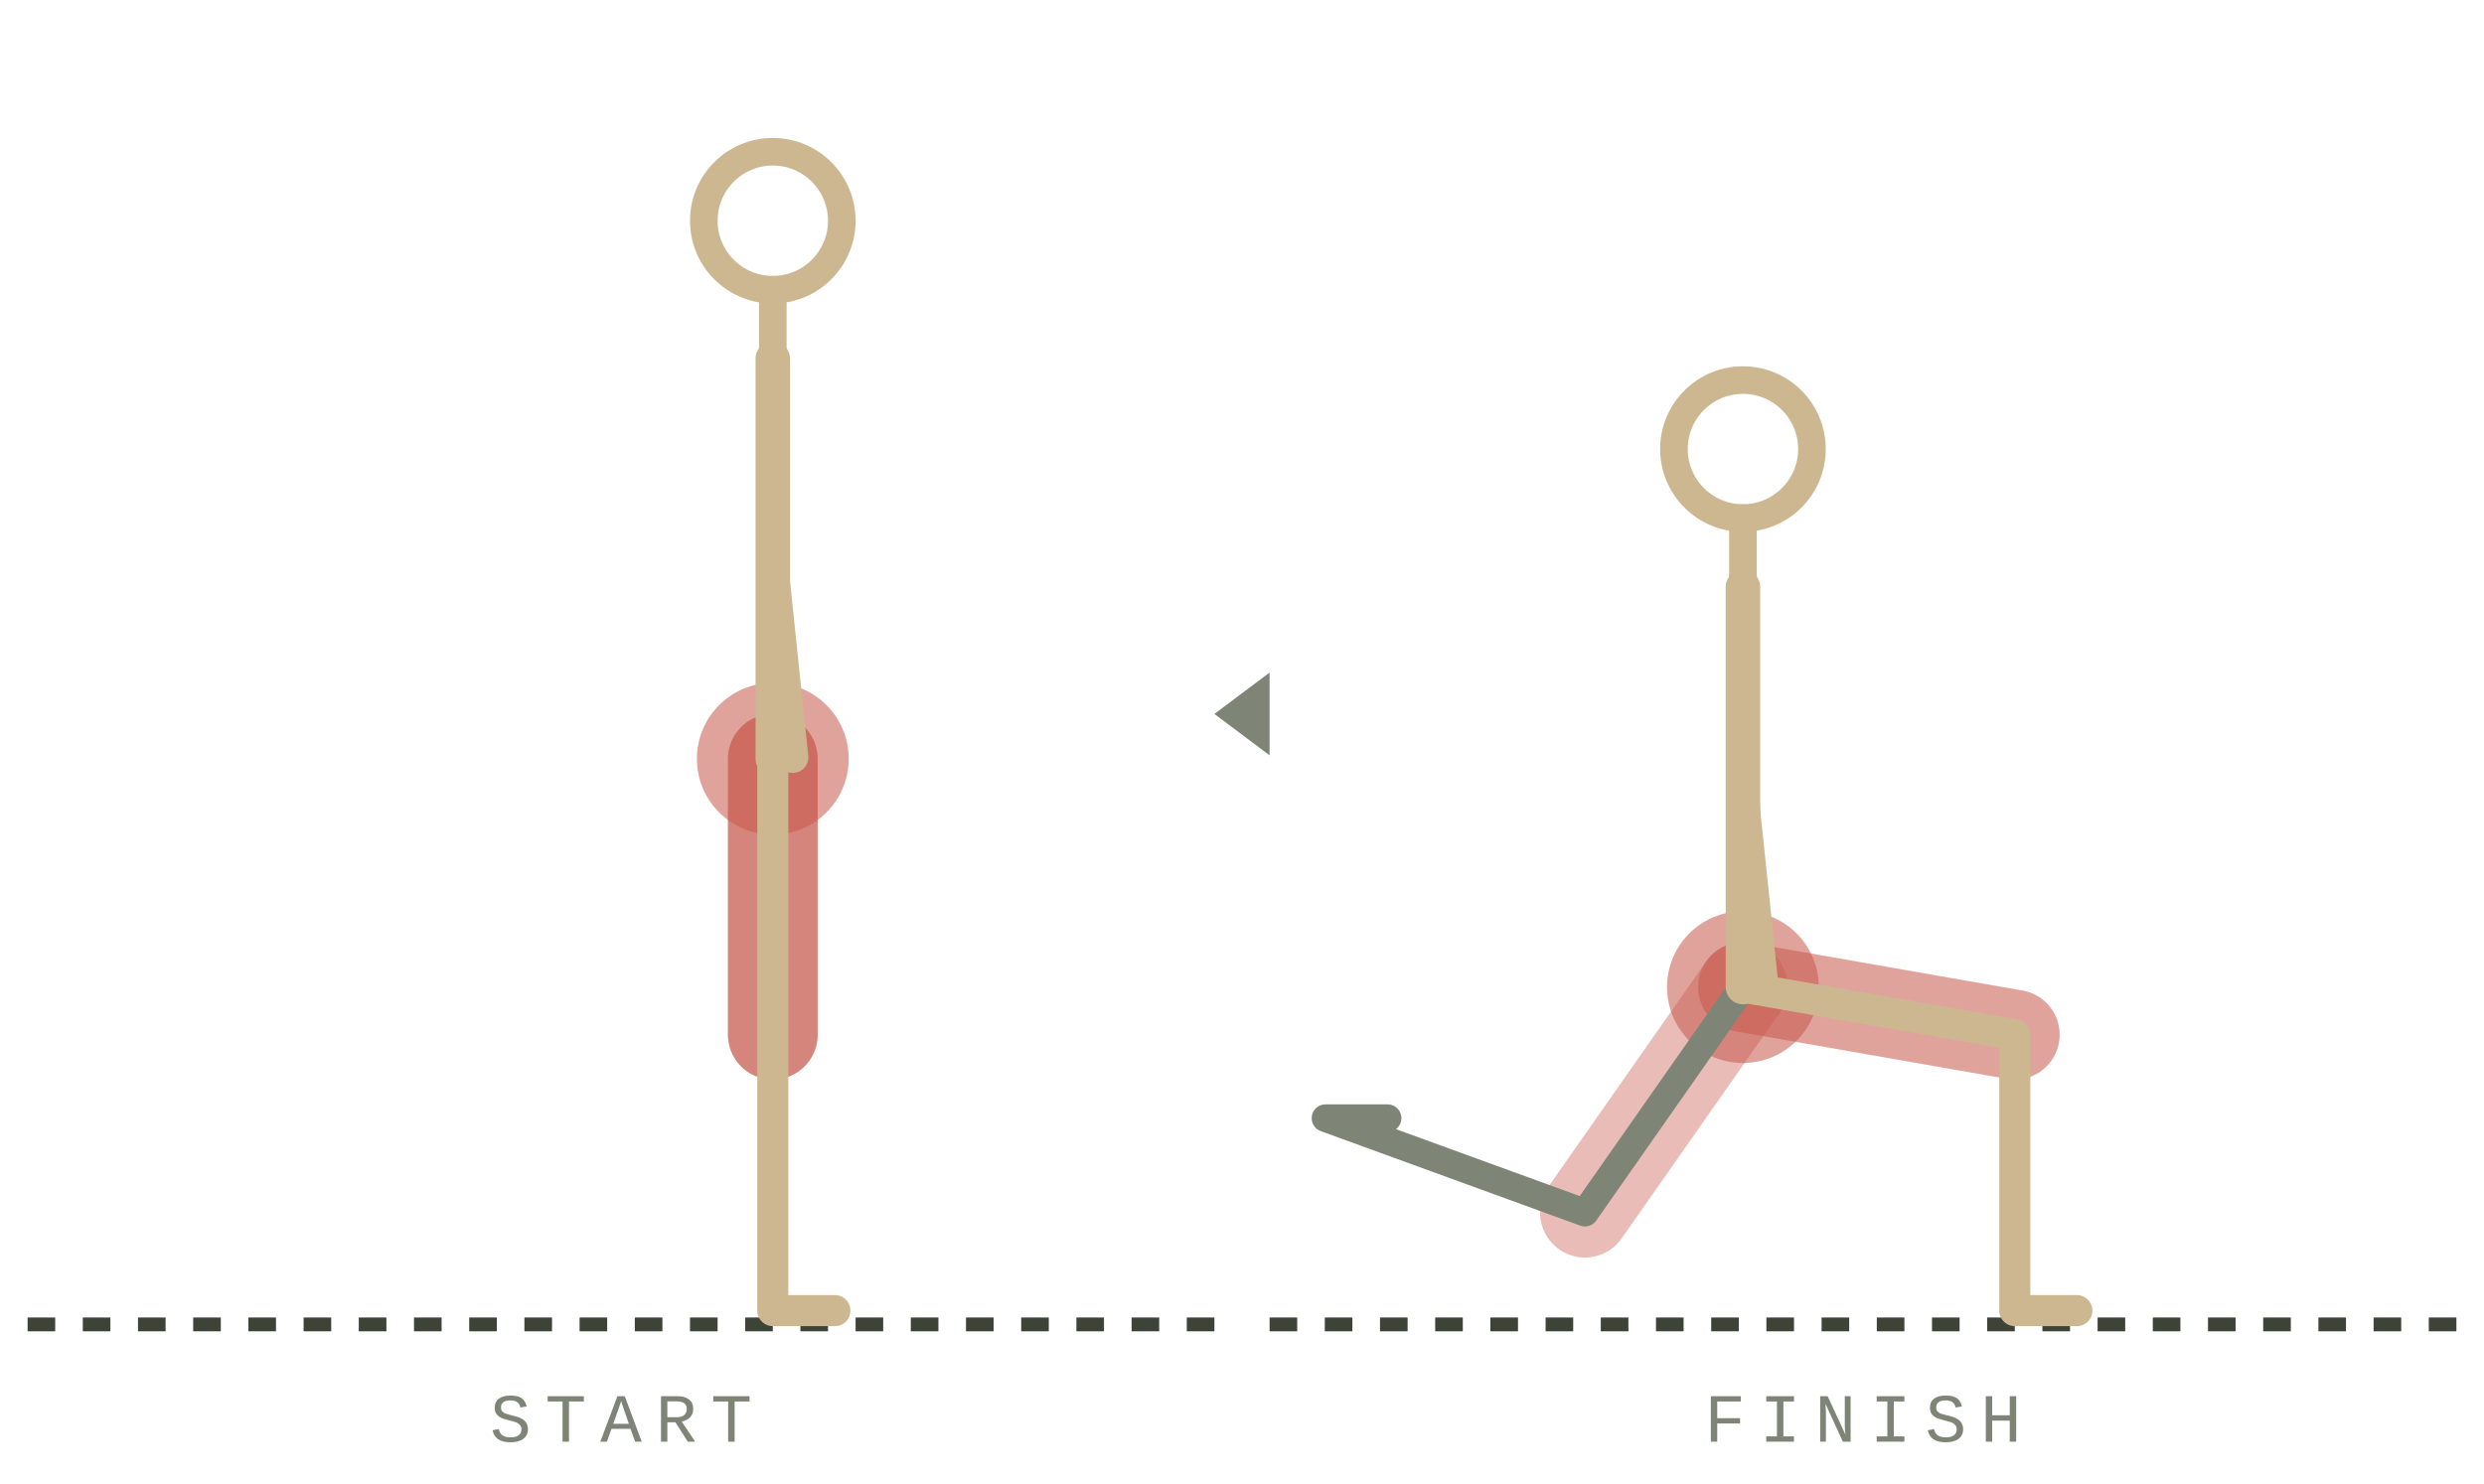
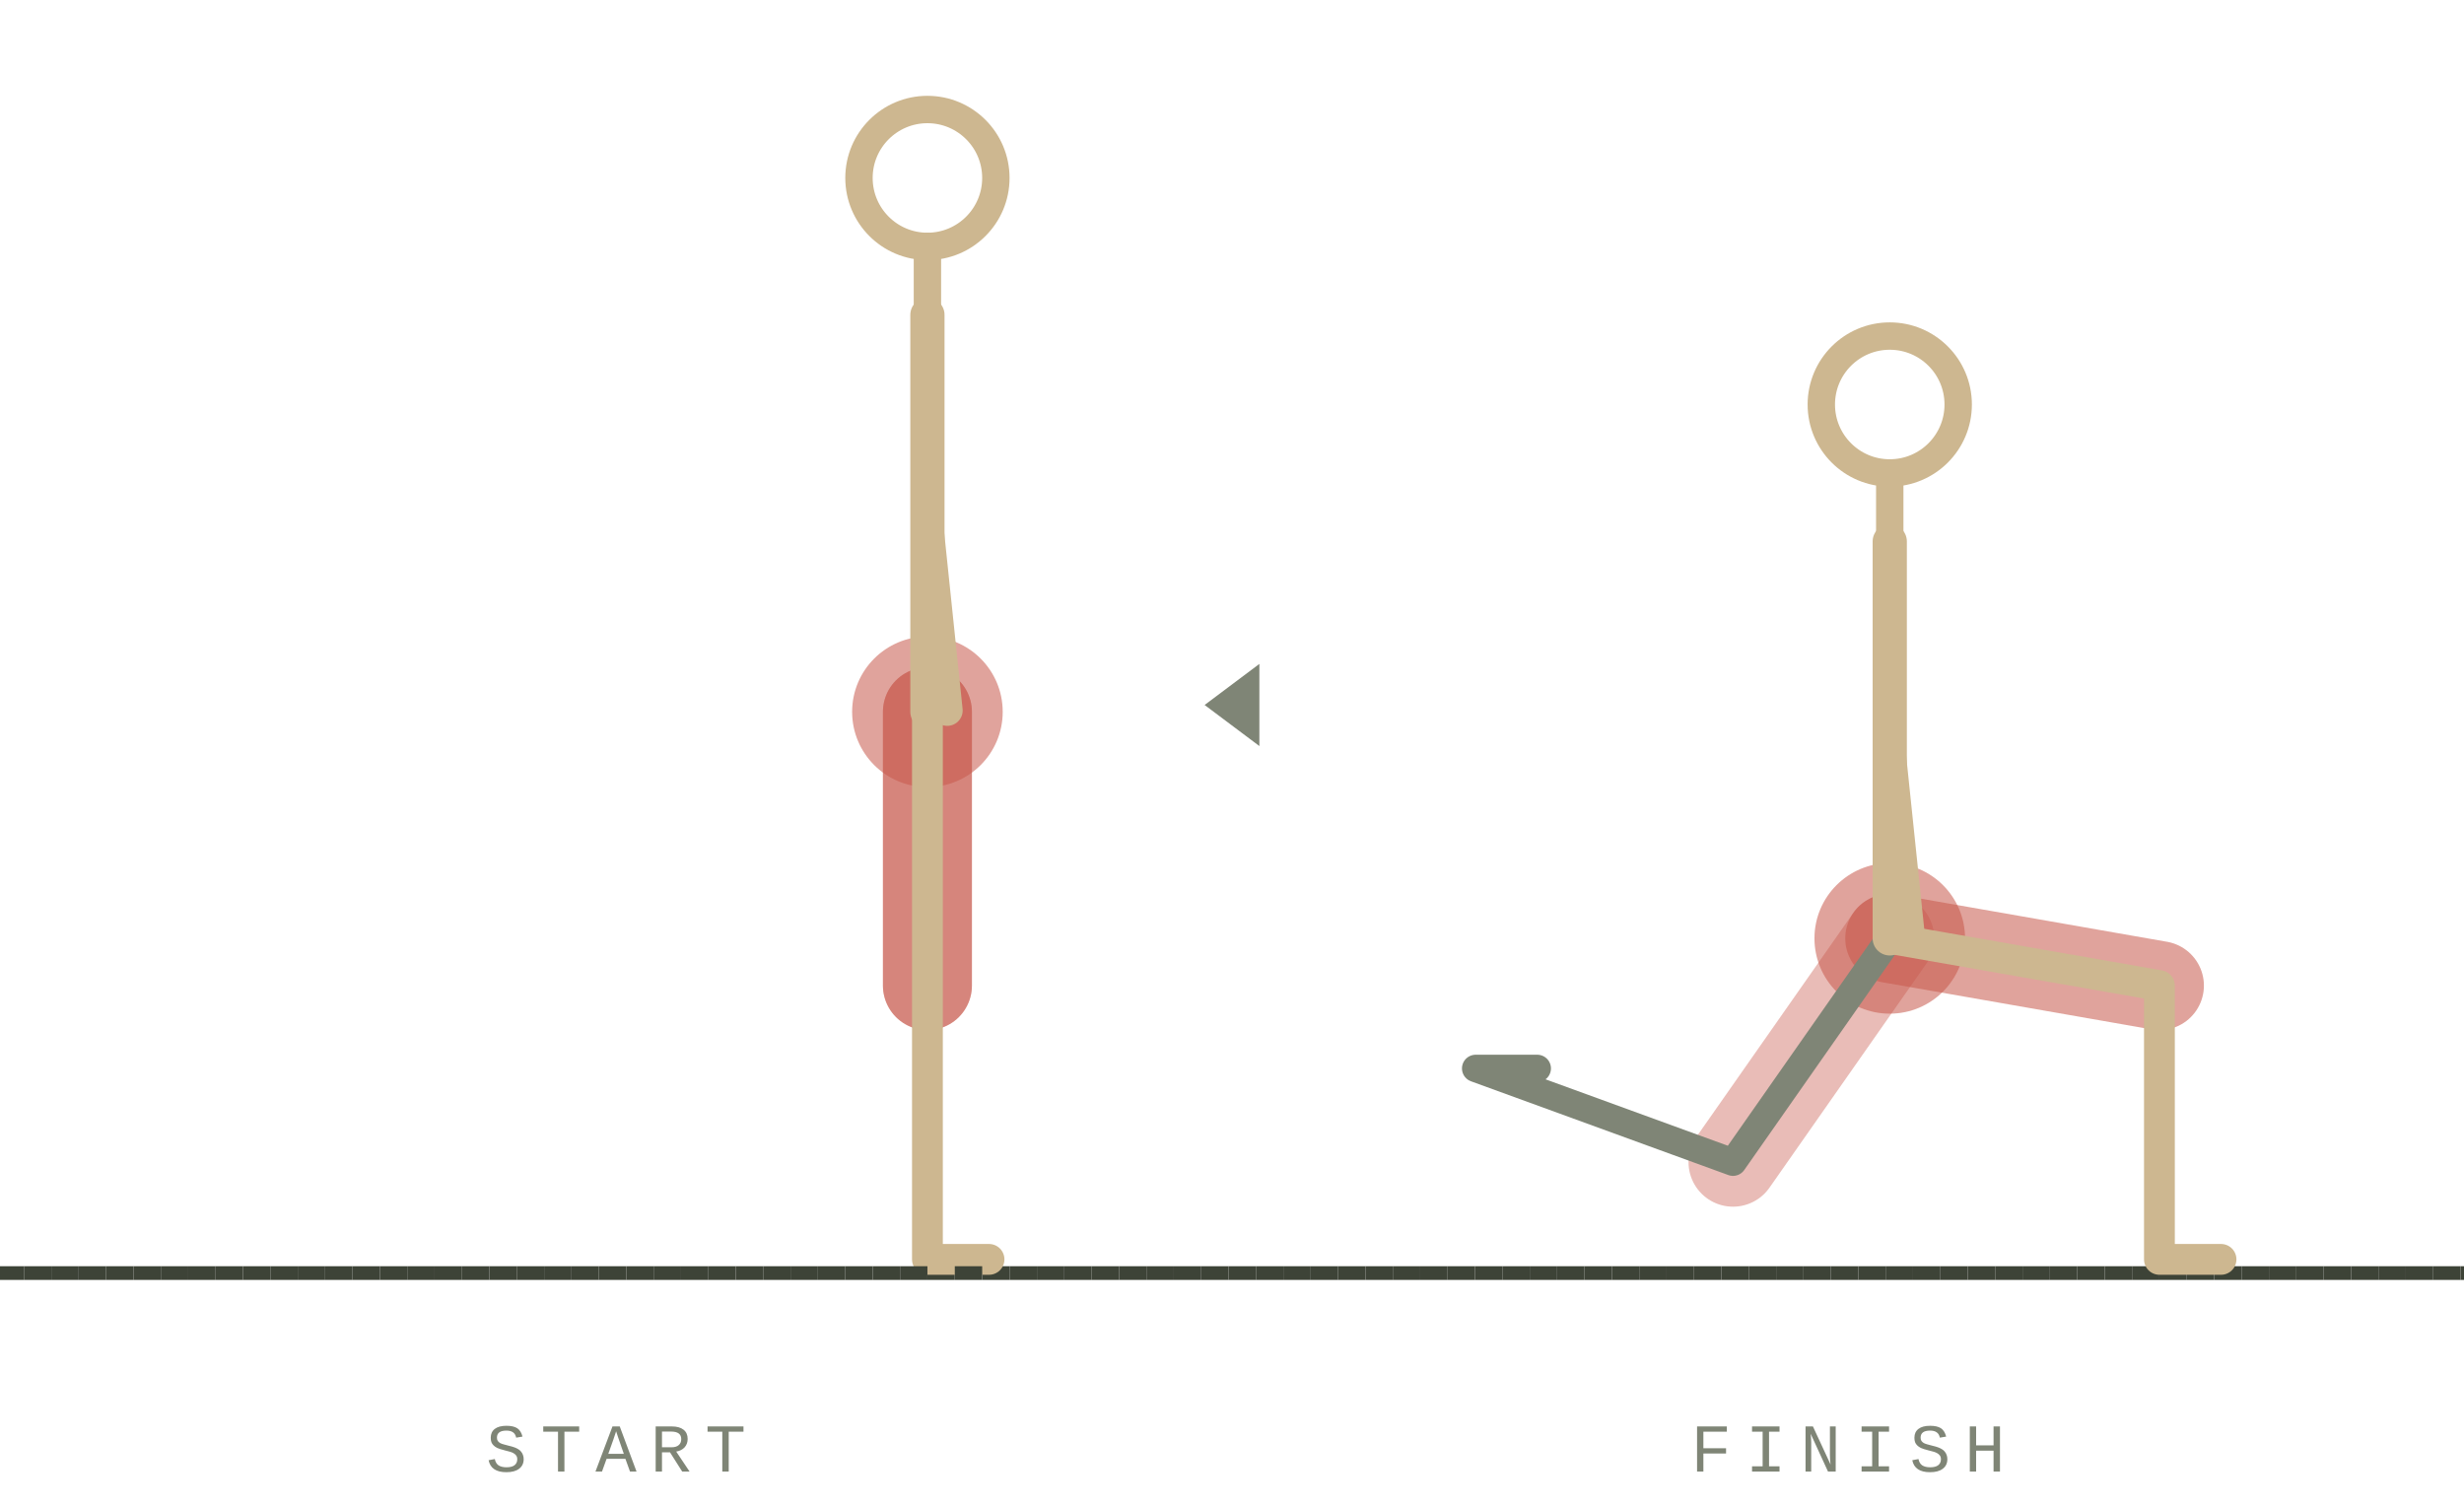
- <svg xmlns="http://www.w3.org/2000/svg" viewBox="0 0 360 215" role="img" aria-label="revlunge start and finish positions">
+ <svg xmlns="http://www.w3.org/2000/svg" viewBox="0 6 360 220" role="img" aria-label="revlunge start and finish positions">
  <g>
-     <line x1="4" y1="192" x2="176" y2="192" stroke="#3d4337" stroke-width="2" stroke-dasharray="4 4" />
-     <polyline points="112.0,110.0 112.0,150.0" fill="none" stroke="#c7584a" stroke-width="13" stroke-linecap="round" stroke-linejoin="round" opacity="0.55" />
-     <polyline points="112.0,110.0 112.0,150.0" fill="none" stroke="#c7584a" stroke-width="13" stroke-linecap="round" stroke-linejoin="round" opacity="0.4" />
-     <circle cx="112.0" cy="110.0" r="11" fill="#c7584a" opacity="0.55" />
-     <polyline points="112.0,110.0 112.0,150.0 112.0,190.0 121.0,190.0" fill="none" stroke="#7f8576" stroke-width="4" stroke-linecap="round" stroke-linejoin="round" opacity="1" />
-     <polyline points="112.0,110.0 112.0,52.0" fill="none" stroke="#cdb790" stroke-width="5" stroke-linecap="round" stroke-linejoin="round" opacity="1" />
-     <polyline points="112.0,52.0 112.0,42.0" fill="none" stroke="#cdb790" stroke-width="4" stroke-linecap="round" stroke-linejoin="round" opacity="1" />
-     <circle cx="112.0" cy="32.0" r="10.0" fill="none" stroke="#cdb790" stroke-width="4" />
-     <polyline points="112.0,110.0 112.0,150.0 112.0,190.0 121.0,190.0" fill="none" stroke="#cdb790" stroke-width="4.5" stroke-linecap="round" stroke-linejoin="round" opacity="1" />
-     <polyline points="112.0,52.0 112.0,82.0 114.9,109.8" fill="none" stroke="#cdb790" stroke-width="4.5" stroke-linecap="round" stroke-linejoin="round" opacity="1" />
-     <text x="90" y="209" text-anchor="middle" font-family="Consolas,'Courier New',monospace" font-size="10" letter-spacing="2" fill="#7f8576">START</text>
+     <g transform="translate(23.5 0.0) scale(1.0)">
+       <line x1="-400" y1="192" x2="580" y2="192" stroke="#3d4337" stroke-width="2" stroke-dasharray="4 4" />
+       <polyline points="112.0,110.0 112.0,150.0" fill="none" stroke="#c7584a" stroke-width="13" stroke-linecap="round" stroke-linejoin="round" opacity="0.55" />
+       <polyline points="112.0,110.0 112.0,150.0" fill="none" stroke="#c7584a" stroke-width="13" stroke-linecap="round" stroke-linejoin="round" opacity="0.4" />
+       <circle cx="112.0" cy="110.0" r="11" fill="#c7584a" opacity="0.55" />
+       <polyline points="112.0,110.0 112.0,150.0 112.0,190.0 121.0,190.0" fill="none" stroke="#7f8576" stroke-width="4" stroke-linecap="round" stroke-linejoin="round" opacity="1" />
+       <polyline points="112.0,110.0 112.0,52.0" fill="none" stroke="#cdb790" stroke-width="5" stroke-linecap="round" stroke-linejoin="round" opacity="1" />
+       <polyline points="112.0,52.0 112.0,42.0" fill="none" stroke="#cdb790" stroke-width="4" stroke-linecap="round" stroke-linejoin="round" opacity="1" />
+       <circle cx="112.0" cy="32.0" r="10.0" fill="none" stroke="#cdb790" stroke-width="4" />
+       <polyline points="112.0,110.0 112.0,150.0 112.0,190.0 121.0,190.0" fill="none" stroke="#cdb790" stroke-width="4.5" stroke-linecap="round" stroke-linejoin="round" opacity="1" />
+       <polyline points="112.0,52.0 112.0,82.0 114.9,109.8" fill="none" stroke="#cdb790" stroke-width="4.5" stroke-linecap="round" stroke-linejoin="round" opacity="1" />
+     </g>
+     <text x="90" y="221" text-anchor="middle" font-family="Consolas,'Courier New',monospace" font-size="10" letter-spacing="2" fill="#7f8576">START</text>
  </g>
  <g transform="translate(180,0)">
-     <line x1="4" y1="192" x2="176" y2="192" stroke="#3d4337" stroke-width="2" stroke-dasharray="4 4" />
-     <polyline points="72.6,143.1 112.0,150.0" fill="none" stroke="#c7584a" stroke-width="13" stroke-linecap="round" stroke-linejoin="round" opacity="0.55" />
-     <polyline points="72.6,143.1 49.7,175.8" fill="none" stroke="#c7584a" stroke-width="13" stroke-linecap="round" stroke-linejoin="round" opacity="0.4" />
-     <circle cx="72.6" cy="143.1" r="11" fill="#c7584a" opacity="0.55" />
-     <polyline points="72.6,143.1 49.7,175.8 12.1,162.1 21.1,162.1" fill="none" stroke="#7f8576" stroke-width="4" stroke-linecap="round" stroke-linejoin="round" opacity="1" />
-     <polyline points="72.6,143.1 72.6,85.1" fill="none" stroke="#cdb790" stroke-width="5" stroke-linecap="round" stroke-linejoin="round" opacity="1" />
-     <polyline points="72.6,85.1 72.6,75.1" fill="none" stroke="#cdb790" stroke-width="4" stroke-linecap="round" stroke-linejoin="round" opacity="1" />
-     <circle cx="72.6" cy="65.1" r="10.0" fill="none" stroke="#cdb790" stroke-width="4" />
-     <polyline points="72.6,143.1 112.0,150.0 112.0,190.0 121.0,190.0" fill="none" stroke="#cdb790" stroke-width="4.5" stroke-linecap="round" stroke-linejoin="round" opacity="1" />
-     <polyline points="72.6,85.1 72.6,115.1 75.5,142.9" fill="none" stroke="#cdb790" stroke-width="4.5" stroke-linecap="round" stroke-linejoin="round" opacity="1" />
-     <text x="90" y="209" text-anchor="middle" font-family="Consolas,'Courier New',monospace" font-size="10" letter-spacing="2" fill="#7f8576">FINISH</text>
+     <g transform="translate(23.5 0.0) scale(1.0)">
+       <line x1="-400" y1="192" x2="580" y2="192" stroke="#3d4337" stroke-width="2" stroke-dasharray="4 4" />
+       <polyline points="72.6,143.1 112.0,150.0" fill="none" stroke="#c7584a" stroke-width="13" stroke-linecap="round" stroke-linejoin="round" opacity="0.55" />
+       <polyline points="72.6,143.1 49.7,175.8" fill="none" stroke="#c7584a" stroke-width="13" stroke-linecap="round" stroke-linejoin="round" opacity="0.4" />
+       <circle cx="72.6" cy="143.1" r="11" fill="#c7584a" opacity="0.55" />
+       <polyline points="72.6,143.1 49.7,175.8 12.1,162.1 21.1,162.1" fill="none" stroke="#7f8576" stroke-width="4" stroke-linecap="round" stroke-linejoin="round" opacity="1" />
+       <polyline points="72.6,143.1 72.6,85.1" fill="none" stroke="#cdb790" stroke-width="5" stroke-linecap="round" stroke-linejoin="round" opacity="1" />
+       <polyline points="72.6,85.1 72.6,75.1" fill="none" stroke="#cdb790" stroke-width="4" stroke-linecap="round" stroke-linejoin="round" opacity="1" />
+       <circle cx="72.6" cy="65.1" r="10.0" fill="none" stroke="#cdb790" stroke-width="4" />
+       <polyline points="72.6,143.1 112.0,150.0 112.0,190.0 121.0,190.0" fill="none" stroke="#cdb790" stroke-width="4.5" stroke-linecap="round" stroke-linejoin="round" opacity="1" />
+       <polyline points="72.6,85.1 72.6,115.1 75.5,142.9" fill="none" stroke="#cdb790" stroke-width="4.5" stroke-linecap="round" stroke-linejoin="round" opacity="1" />
+     </g>
+     <text x="90" y="221" text-anchor="middle" font-family="Consolas,'Courier New',monospace" font-size="10" letter-spacing="2" fill="#7f8576">FINISH</text>
  </g>
-   <path d="M171 103.5 l8 -6 v12 z" fill="#7f8576" transform="translate(5,0)" />
+   <path d="M176 109 l8 -6 v12 z" fill="#7f8576" />
</svg>
